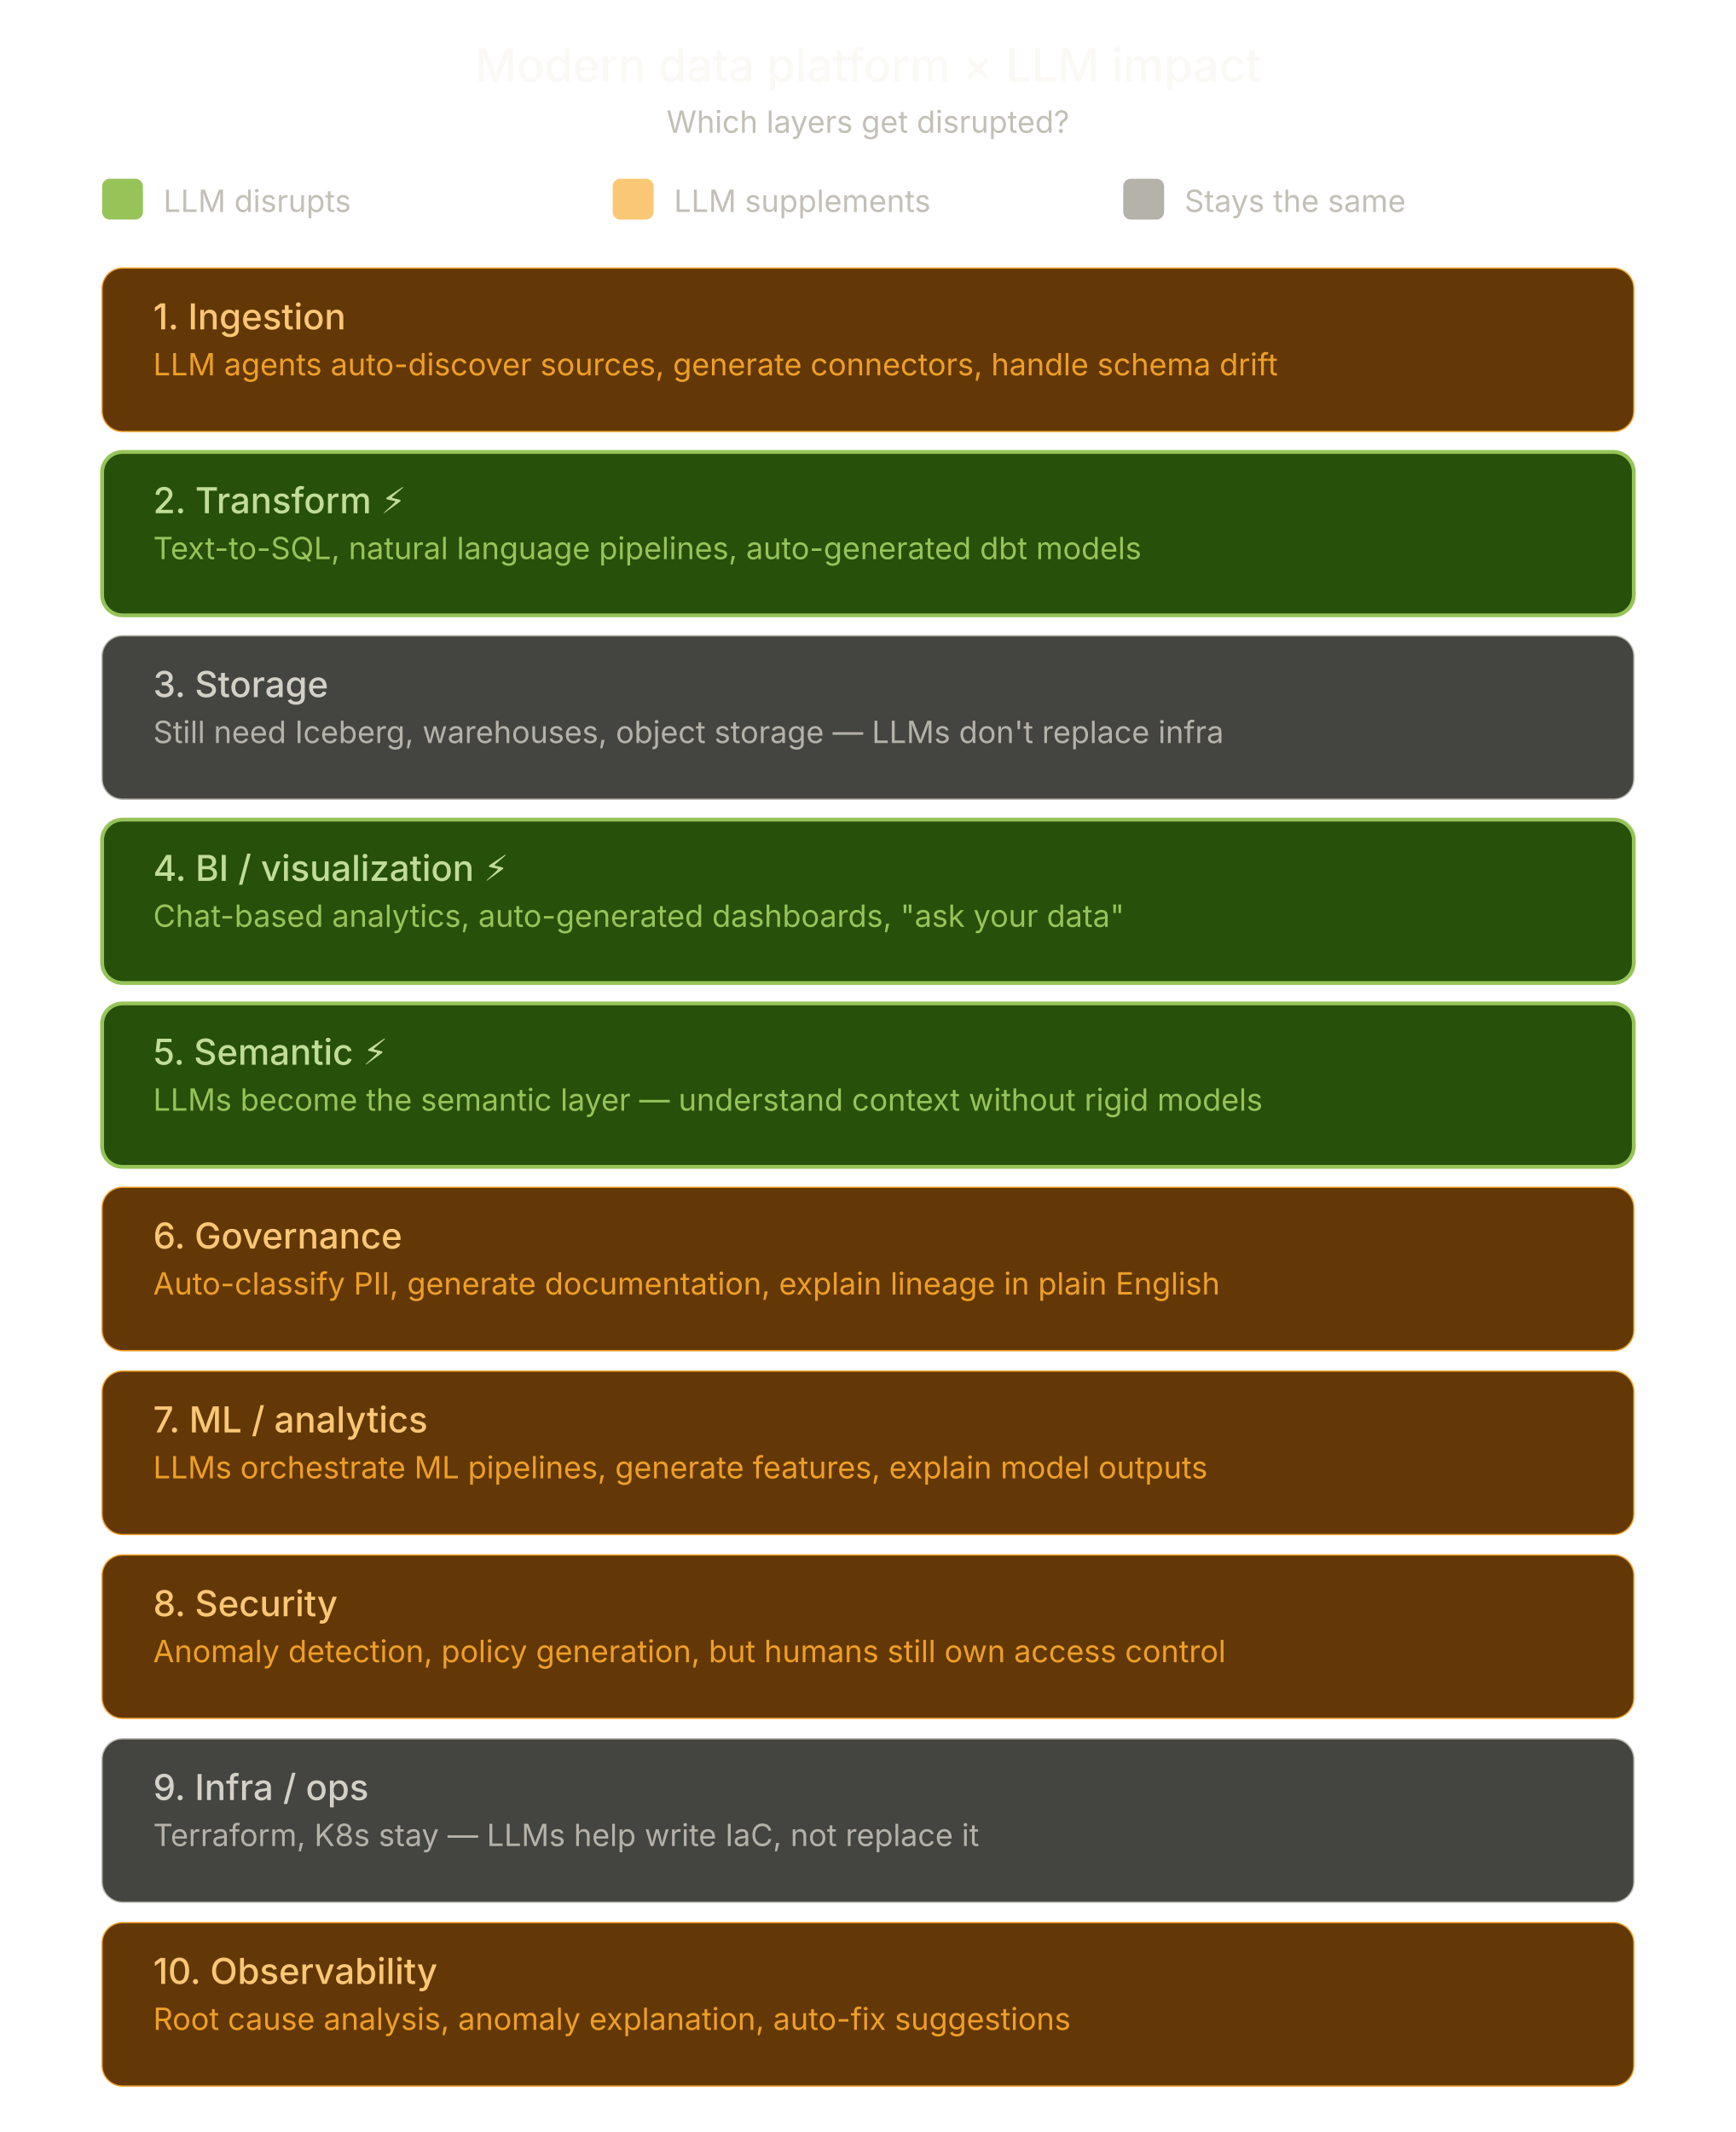
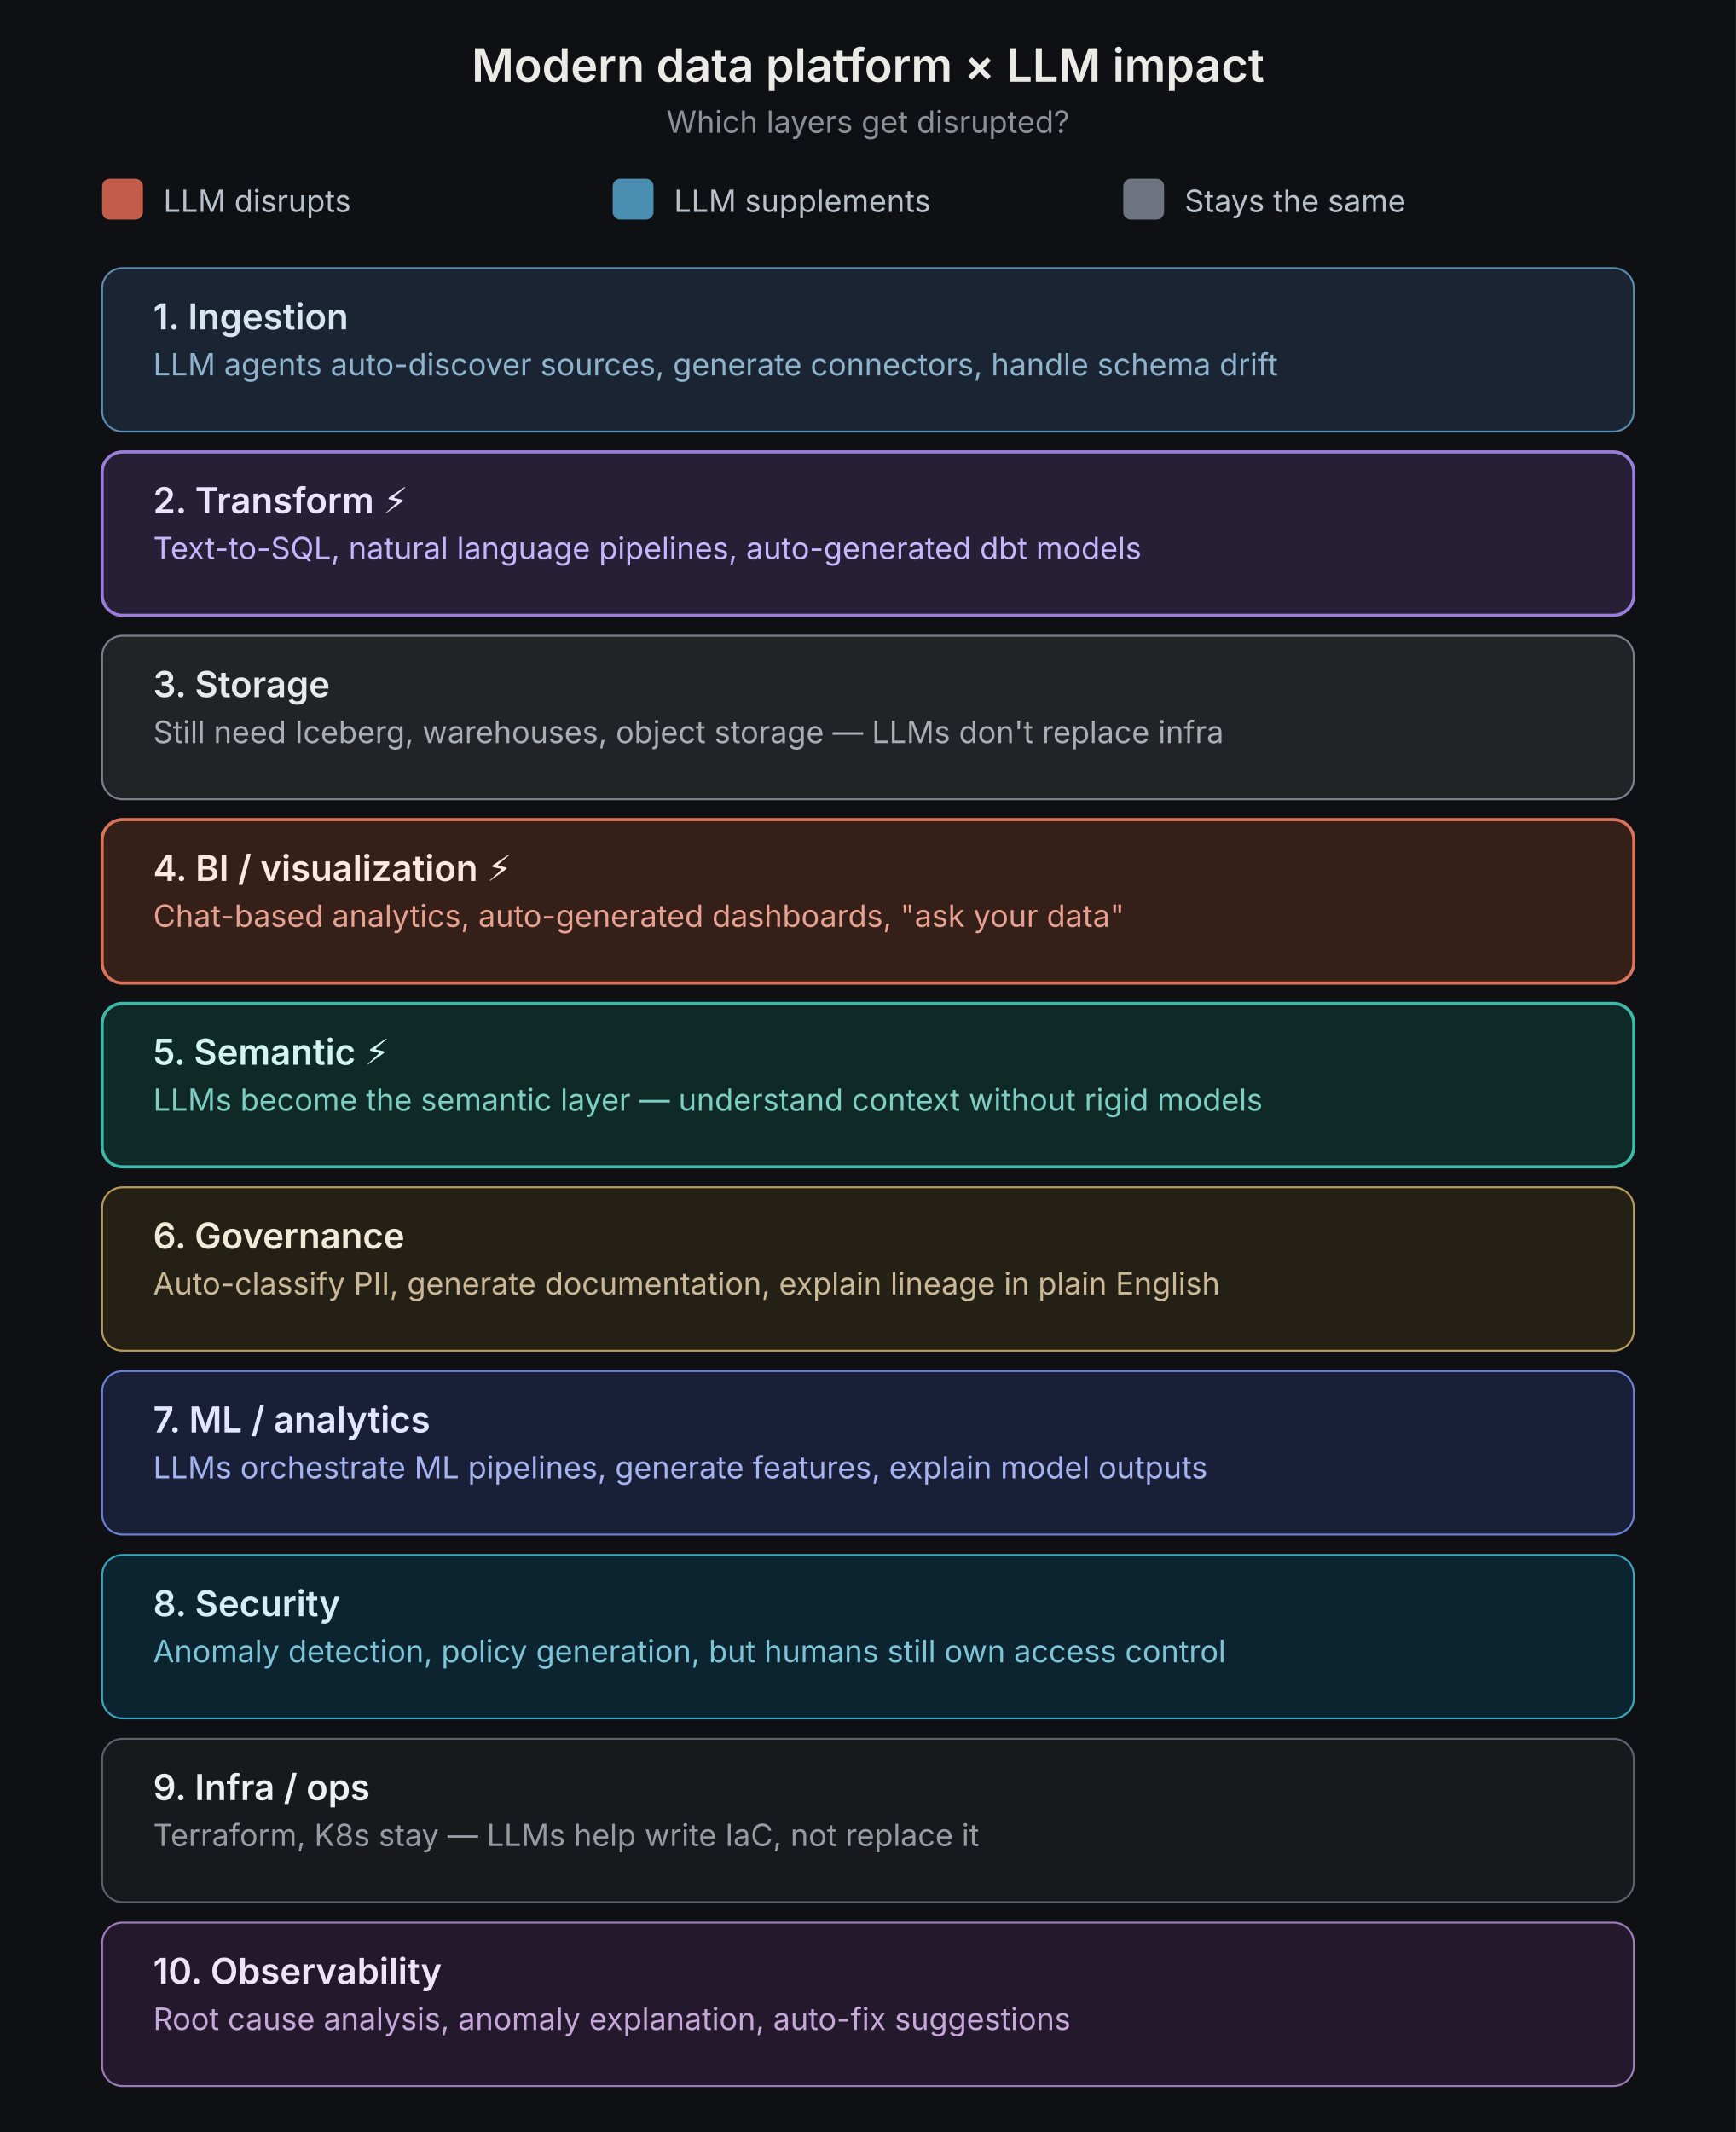
<svg xmlns="http://www.w3.org/2000/svg" width="100%" viewBox="0 0 680 835">
  <defs>
    <marker id="arrow" viewBox="0 0 10 10" refX="8" refY="5" markerWidth="6" markerHeight="6" orient="auto-start-reverse">
      <path d="M2 1L8 5L2 9" fill="none" stroke="context-stroke" stroke-width="1.5" stroke-linecap="round" stroke-linejoin="round" />
    </marker>
  </defs>
-   <text x="340" y="32" text-anchor="middle" style="font-size:18px;fill:rgb(250, 249, 245);stroke:none;color:rgb(255, 255, 255);stroke-width:1px;stroke-linecap:butt;stroke-linejoin:miter;opacity:1;font-family:&quot;Anthropic Sans&quot;, -apple-system, &quot;system-ui&quot;, &quot;Segoe UI&quot;, sans-serif;font-size:18px;font-weight:500;text-anchor:middle;dominant-baseline:auto">Modern data platform × LLM impact</text>
-   <text x="340" y="52" text-anchor="middle" style="fill:rgb(194, 192, 182);stroke:none;color:rgb(255, 255, 255);stroke-width:1px;stroke-linecap:butt;stroke-linejoin:miter;opacity:1;font-family:&quot;Anthropic Sans&quot;, -apple-system, &quot;system-ui&quot;, &quot;Segoe UI&quot;, sans-serif;font-size:12px;font-weight:400;text-anchor:middle;dominant-baseline:auto">Which layers get disrupted?</text>
-   <g transform="translate(40, 70)" style="fill:rgb(0, 0, 0);stroke:none;color:rgb(255, 255, 255);stroke-width:1px;stroke-linecap:butt;stroke-linejoin:miter;opacity:1;font-family:&quot;Anthropic Sans&quot;, -apple-system, &quot;system-ui&quot;, &quot;Segoe UI&quot;, sans-serif;font-size:16px;font-weight:400;text-anchor:start;dominant-baseline:auto">
-     <rect x="0" y="0" width="16" height="16" rx="3" fill="#97C459" style="fill:rgb(151, 196, 89);stroke:none;color:rgb(255, 255, 255);stroke-width:1px;stroke-linecap:butt;stroke-linejoin:miter;opacity:1;font-family:&quot;Anthropic Sans&quot;, -apple-system, &quot;system-ui&quot;, &quot;Segoe UI&quot;, sans-serif;font-size:16px;font-weight:400;text-anchor:start;dominant-baseline:auto" />
-     <text x="24" y="13" style="fill:rgb(194, 192, 182);stroke:none;color:rgb(255, 255, 255);stroke-width:1px;stroke-linecap:butt;stroke-linejoin:miter;opacity:1;font-family:&quot;Anthropic Sans&quot;, -apple-system, &quot;system-ui&quot;, &quot;Segoe UI&quot;, sans-serif;font-size:12px;font-weight:400;text-anchor:start;dominant-baseline:auto">LLM disrupts</text>
-     <rect x="200" y="0" width="16" height="16" rx="3" fill="#FAC775" style="fill:rgb(250, 199, 117);stroke:none;color:rgb(255, 255, 255);stroke-width:1px;stroke-linecap:butt;stroke-linejoin:miter;opacity:1;font-family:&quot;Anthropic Sans&quot;, -apple-system, &quot;system-ui&quot;, &quot;Segoe UI&quot;, sans-serif;font-size:16px;font-weight:400;text-anchor:start;dominant-baseline:auto" />
-     <text x="224" y="13" style="fill:rgb(194, 192, 182);stroke:none;color:rgb(255, 255, 255);stroke-width:1px;stroke-linecap:butt;stroke-linejoin:miter;opacity:1;font-family:&quot;Anthropic Sans&quot;, -apple-system, &quot;system-ui&quot;, &quot;Segoe UI&quot;, sans-serif;font-size:12px;font-weight:400;text-anchor:start;dominant-baseline:auto">LLM supplements</text>
-     <rect x="400" y="0" width="16" height="16" rx="3" fill="#B4B2A9" style="fill:rgb(180, 178, 169);stroke:none;color:rgb(255, 255, 255);stroke-width:1px;stroke-linecap:butt;stroke-linejoin:miter;opacity:1;font-family:&quot;Anthropic Sans&quot;, -apple-system, &quot;system-ui&quot;, &quot;Segoe UI&quot;, sans-serif;font-size:16px;font-weight:400;text-anchor:start;dominant-baseline:auto" />
-     <text x="424" y="13" style="fill:rgb(194, 192, 182);stroke:none;color:rgb(255, 255, 255);stroke-width:1px;stroke-linecap:butt;stroke-linejoin:miter;opacity:1;font-family:&quot;Anthropic Sans&quot;, -apple-system, &quot;system-ui&quot;, &quot;Segoe UI&quot;, sans-serif;font-size:12px;font-weight:400;text-anchor:start;dominant-baseline:auto">Stays the same</text>
+   <rect width="680" height="835" fill="#0e1014" />
+   <text x="340" y="32" text-anchor="middle" fill="#eceae6" font-family="-apple-system, system-ui, 'Segoe UI', sans-serif" font-size="18" font-weight="600">Modern data platform × LLM impact</text>
+   <text x="340" y="52" text-anchor="middle" fill="#8b9199" font-family="-apple-system, system-ui, 'Segoe UI', sans-serif" font-size="12">Which layers get disrupted?</text>
+   <g transform="translate(40, 70)" font-family="-apple-system, system-ui, 'Segoe UI', sans-serif">
+     <rect x="0" y="0" width="16" height="16" rx="3" fill="#c45c4a" />
+     <text x="24" y="13" fill="#b8c0c9" font-size="12">LLM disrupts</text>
+     <rect x="200" y="0" width="16" height="16" rx="3" fill="#4a8eb2" />
+     <text x="224" y="13" fill="#b8c0c9" font-size="12">LLM supplements</text>
+     <rect x="400" y="0" width="16" height="16" rx="3" fill="#6e7580" />
+     <text x="424" y="13" fill="#b8c0c9" font-size="12">Stays the same</text>
  </g>
-   <g transform="translate(40, 105)" style="fill:rgb(0, 0, 0);stroke:none;color:rgb(255, 255, 255);stroke-width:1px;stroke-linecap:butt;stroke-linejoin:miter;opacity:1;font-family:&quot;Anthropic Sans&quot;, -apple-system, &quot;system-ui&quot;, &quot;Segoe UI&quot;, sans-serif;font-size:16px;font-weight:400;text-anchor:start;dominant-baseline:auto">
-     <g style="fill:rgb(0, 0, 0);stroke:none;color:rgb(255, 255, 255);stroke-width:1px;stroke-linecap:butt;stroke-linejoin:miter;opacity:1;font-family:&quot;Anthropic Sans&quot;, -apple-system, &quot;system-ui&quot;, &quot;Segoe UI&quot;, sans-serif;font-size:16px;font-weight:400;text-anchor:start;dominant-baseline:auto">
-       <rect x="0" y="0" width="600" height="64" rx="8" stroke-width="0.5" style="fill:rgb(99, 56, 6);stroke:rgb(239, 159, 39);color:rgb(255, 255, 255);stroke-width:0.5px;stroke-linecap:butt;stroke-linejoin:miter;opacity:1;font-family:&quot;Anthropic Sans&quot;, -apple-system, &quot;system-ui&quot;, &quot;Segoe UI&quot;, sans-serif;font-size:16px;font-weight:400;text-anchor:start;dominant-baseline:auto" />
-       <text x="20" y="24" style="fill:rgb(250, 199, 117);stroke:none;color:rgb(255, 255, 255);stroke-width:1px;stroke-linecap:butt;stroke-linejoin:miter;opacity:1;font-family:&quot;Anthropic Sans&quot;, -apple-system, &quot;system-ui&quot;, &quot;Segoe UI&quot;, sans-serif;font-size:14px;font-weight:500;text-anchor:start;dominant-baseline:auto">1. Ingestion</text>
-       <text x="20" y="42" style="fill:rgb(239, 159, 39);stroke:none;color:rgb(255, 255, 255);stroke-width:1px;stroke-linecap:butt;stroke-linejoin:miter;opacity:1;font-family:&quot;Anthropic Sans&quot;, -apple-system, &quot;system-ui&quot;, &quot;Segoe UI&quot;, sans-serif;font-size:12px;font-weight:400;text-anchor:start;dominant-baseline:auto">LLM agents auto-discover sources, generate connectors, handle schema drift</text>
-     </g>
+   <g transform="translate(40, 105)" font-family="-apple-system, system-ui, 'Segoe UI', sans-serif">
+     <rect x="0" y="0" width="600" height="64" rx="8" fill="#1a2433" stroke="#5a8aad" stroke-width="0.75" />
+     <text x="20" y="24" fill="#d8e6f0" font-size="14" font-weight="600">1. Ingestion</text>
+     <text x="20" y="42" fill="#8eb3cc" font-size="12">LLM agents auto-discover sources, generate connectors, handle schema drift</text>
  </g>
-   <g transform="translate(40, 177)" style="fill:rgb(0, 0, 0);stroke:none;color:rgb(255, 255, 255);stroke-width:1px;stroke-linecap:butt;stroke-linejoin:miter;opacity:1;font-family:&quot;Anthropic Sans&quot;, -apple-system, &quot;system-ui&quot;, &quot;Segoe UI&quot;, sans-serif;font-size:16px;font-weight:400;text-anchor:start;dominant-baseline:auto">
-     <g style="fill:rgb(0, 0, 0);stroke:none;color:rgb(255, 255, 255);stroke-width:1px;stroke-linecap:butt;stroke-linejoin:miter;opacity:1;font-family:&quot;Anthropic Sans&quot;, -apple-system, &quot;system-ui&quot;, &quot;Segoe UI&quot;, sans-serif;font-size:16px;font-weight:400;text-anchor:start;dominant-baseline:auto">
-       <rect x="0" y="0" width="600" height="64" rx="8" stroke-width="1.5" style="fill:rgb(39, 80, 10);stroke:rgb(151, 196, 89);color:rgb(255, 255, 255);stroke-width:1.5px;stroke-linecap:butt;stroke-linejoin:miter;opacity:1;font-family:&quot;Anthropic Sans&quot;, -apple-system, &quot;system-ui&quot;, &quot;Segoe UI&quot;, sans-serif;font-size:16px;font-weight:400;text-anchor:start;dominant-baseline:auto" />
-       <text x="20" y="24" style="fill:rgb(192, 221, 151);stroke:none;color:rgb(255, 255, 255);stroke-width:1px;stroke-linecap:butt;stroke-linejoin:miter;opacity:1;font-family:&quot;Anthropic Sans&quot;, -apple-system, &quot;system-ui&quot;, &quot;Segoe UI&quot;, sans-serif;font-size:14px;font-weight:500;text-anchor:start;dominant-baseline:auto">2. Transform ⚡</text>
-       <text x="20" y="42" style="fill:rgb(151, 196, 89);stroke:none;color:rgb(255, 255, 255);stroke-width:1px;stroke-linecap:butt;stroke-linejoin:miter;opacity:1;font-family:&quot;Anthropic Sans&quot;, -apple-system, &quot;system-ui&quot;, &quot;Segoe UI&quot;, sans-serif;font-size:12px;font-weight:400;text-anchor:start;dominant-baseline:auto">Text-to-SQL, natural language pipelines, auto-generated dbt models</text>
-     </g>
+   <g transform="translate(40, 177)" font-family="-apple-system, system-ui, 'Segoe UI', sans-serif">
+     <rect x="0" y="0" width="600" height="64" rx="8" fill="#261f36" stroke="#9b7ed9" stroke-width="1.25" />
+     <text x="20" y="24" fill="#ebe4ff" font-size="14" font-weight="600">2. Transform ⚡</text>
+     <text x="20" y="42" fill="#c4b5fd" font-size="12">Text-to-SQL, natural language pipelines, auto-generated dbt models</text>
  </g>
-   <g transform="translate(40, 249)" style="fill:rgb(0, 0, 0);stroke:none;color:rgb(255, 255, 255);stroke-width:1px;stroke-linecap:butt;stroke-linejoin:miter;opacity:1;font-family:&quot;Anthropic Sans&quot;, -apple-system, &quot;system-ui&quot;, &quot;Segoe UI&quot;, sans-serif;font-size:16px;font-weight:400;text-anchor:start;dominant-baseline:auto">
-     <g style="fill:rgb(0, 0, 0);stroke:none;color:rgb(255, 255, 255);stroke-width:1px;stroke-linecap:butt;stroke-linejoin:miter;opacity:1;font-family:&quot;Anthropic Sans&quot;, -apple-system, &quot;system-ui&quot;, &quot;Segoe UI&quot;, sans-serif;font-size:16px;font-weight:400;text-anchor:start;dominant-baseline:auto">
-       <rect x="0" y="0" width="600" height="64" rx="8" stroke-width="0.5" style="fill:rgb(68, 68, 65);stroke:rgb(180, 178, 169);color:rgb(255, 255, 255);stroke-width:0.5px;stroke-linecap:butt;stroke-linejoin:miter;opacity:1;font-family:&quot;Anthropic Sans&quot;, -apple-system, &quot;system-ui&quot;, &quot;Segoe UI&quot;, sans-serif;font-size:16px;font-weight:400;text-anchor:start;dominant-baseline:auto" />
-       <text x="20" y="24" style="fill:rgb(211, 209, 199);stroke:none;color:rgb(255, 255, 255);stroke-width:1px;stroke-linecap:butt;stroke-linejoin:miter;opacity:1;font-family:&quot;Anthropic Sans&quot;, -apple-system, &quot;system-ui&quot;, &quot;Segoe UI&quot;, sans-serif;font-size:14px;font-weight:500;text-anchor:start;dominant-baseline:auto">3. Storage</text>
-       <text x="20" y="42" style="fill:rgb(180, 178, 169);stroke:none;color:rgb(255, 255, 255);stroke-width:1px;stroke-linecap:butt;stroke-linejoin:miter;opacity:1;font-family:&quot;Anthropic Sans&quot;, -apple-system, &quot;system-ui&quot;, &quot;Segoe UI&quot;, sans-serif;font-size:12px;font-weight:400;text-anchor:start;dominant-baseline:auto">Still need Iceberg, warehouses, object storage — LLMs don't replace infra</text>
-     </g>
+   <g transform="translate(40, 249)" font-family="-apple-system, system-ui, 'Segoe UI', sans-serif">
+     <rect x="0" y="0" width="600" height="64" rx="8" fill="#222326" stroke="#7a7f88" stroke-width="0.75" />
+     <text x="20" y="24" fill="#e8e9eb" font-size="14" font-weight="600">3. Storage</text>
+     <text x="20" y="42" fill="#a9adb4" font-size="12">Still need Iceberg, warehouses, object storage — LLMs don't replace infra</text>
  </g>
-   <g transform="translate(40, 321)" style="fill:rgb(0, 0, 0);stroke:none;color:rgb(255, 255, 255);stroke-width:1px;stroke-linecap:butt;stroke-linejoin:miter;opacity:1;font-family:&quot;Anthropic Sans&quot;, -apple-system, &quot;system-ui&quot;, &quot;Segoe UI&quot;, sans-serif;font-size:16px;font-weight:400;text-anchor:start;dominant-baseline:auto">
-     <g style="fill:rgb(0, 0, 0);stroke:none;color:rgb(255, 255, 255);stroke-width:1px;stroke-linecap:butt;stroke-linejoin:miter;opacity:1;font-family:&quot;Anthropic Sans&quot;, -apple-system, &quot;system-ui&quot;, &quot;Segoe UI&quot;, sans-serif;font-size:16px;font-weight:400;text-anchor:start;dominant-baseline:auto">
-       <rect x="0" y="0" width="600" height="64" rx="8" stroke-width="1.5" style="fill:rgb(39, 80, 10);stroke:rgb(151, 196, 89);color:rgb(255, 255, 255);stroke-width:1.5px;stroke-linecap:butt;stroke-linejoin:miter;opacity:1;font-family:&quot;Anthropic Sans&quot;, -apple-system, &quot;system-ui&quot;, &quot;Segoe UI&quot;, sans-serif;font-size:16px;font-weight:400;text-anchor:start;dominant-baseline:auto" />
-       <text x="20" y="24" style="fill:rgb(192, 221, 151);stroke:none;color:rgb(255, 255, 255);stroke-width:1px;stroke-linecap:butt;stroke-linejoin:miter;opacity:1;font-family:&quot;Anthropic Sans&quot;, -apple-system, &quot;system-ui&quot;, &quot;Segoe UI&quot;, sans-serif;font-size:14px;font-weight:500;text-anchor:start;dominant-baseline:auto">4. BI / visualization ⚡</text>
-       <text x="20" y="42" style="fill:rgb(151, 196, 89);stroke:none;color:rgb(255, 255, 255);stroke-width:1px;stroke-linecap:butt;stroke-linejoin:miter;opacity:1;font-family:&quot;Anthropic Sans&quot;, -apple-system, &quot;system-ui&quot;, &quot;Segoe UI&quot;, sans-serif;font-size:12px;font-weight:400;text-anchor:start;dominant-baseline:auto">Chat-based analytics, auto-generated dashboards, "ask your data"</text>
-     </g>
+   <g transform="translate(40, 321)" font-family="-apple-system, system-ui, 'Segoe UI', sans-serif">
+     <rect x="0" y="0" width="600" height="64" rx="8" fill="#342018" stroke="#d9735c" stroke-width="1.25" />
+     <text x="20" y="24" fill="#fde8e0" font-size="14" font-weight="600">4. BI / visualization ⚡</text>
+     <text x="20" y="42" fill="#e8a090" font-size="12">Chat-based analytics, auto-generated dashboards, "ask your data"</text>
  </g>
-   <g transform="translate(40, 393)" style="fill:rgb(0, 0, 0);stroke:none;color:rgb(255, 255, 255);stroke-width:1px;stroke-linecap:butt;stroke-linejoin:miter;opacity:1;font-family:&quot;Anthropic Sans&quot;, -apple-system, &quot;system-ui&quot;, &quot;Segoe UI&quot;, sans-serif;font-size:16px;font-weight:400;text-anchor:start;dominant-baseline:auto">
-     <g style="fill:rgb(0, 0, 0);stroke:none;color:rgb(255, 255, 255);stroke-width:1px;stroke-linecap:butt;stroke-linejoin:miter;opacity:1;font-family:&quot;Anthropic Sans&quot;, -apple-system, &quot;system-ui&quot;, &quot;Segoe UI&quot;, sans-serif;font-size:16px;font-weight:400;text-anchor:start;dominant-baseline:auto">
-       <rect x="0" y="0" width="600" height="64" rx="8" stroke-width="1.5" style="fill:rgb(39, 80, 10);stroke:rgb(151, 196, 89);color:rgb(255, 255, 255);stroke-width:1.5px;stroke-linecap:butt;stroke-linejoin:miter;opacity:1;font-family:&quot;Anthropic Sans&quot;, -apple-system, &quot;system-ui&quot;, &quot;Segoe UI&quot;, sans-serif;font-size:16px;font-weight:400;text-anchor:start;dominant-baseline:auto" />
-       <text x="20" y="24" style="fill:rgb(192, 221, 151);stroke:none;color:rgb(255, 255, 255);stroke-width:1px;stroke-linecap:butt;stroke-linejoin:miter;opacity:1;font-family:&quot;Anthropic Sans&quot;, -apple-system, &quot;system-ui&quot;, &quot;Segoe UI&quot;, sans-serif;font-size:14px;font-weight:500;text-anchor:start;dominant-baseline:auto">5. Semantic ⚡</text>
-       <text x="20" y="42" style="fill:rgb(151, 196, 89);stroke:none;color:rgb(255, 255, 255);stroke-width:1px;stroke-linecap:butt;stroke-linejoin:miter;opacity:1;font-family:&quot;Anthropic Sans&quot;, -apple-system, &quot;system-ui&quot;, &quot;Segoe UI&quot;, sans-serif;font-size:12px;font-weight:400;text-anchor:start;dominant-baseline:auto">LLMs become the semantic layer — understand context without rigid models</text>
-     </g>
+   <g transform="translate(40, 393)" font-family="-apple-system, system-ui, 'Segoe UI', sans-serif">
+     <rect x="0" y="0" width="600" height="64" rx="8" fill="#0f2a26" stroke="#3db9a8" stroke-width="1.25" />
+     <text x="20" y="24" fill="#d2f5ef" font-size="14" font-weight="600">5. Semantic ⚡</text>
+     <text x="20" y="42" fill="#7dcec3" font-size="12">LLMs become the semantic layer — understand context without rigid models</text>
  </g>
-   <g transform="translate(40, 465)" style="fill:rgb(0, 0, 0);stroke:none;color:rgb(255, 255, 255);stroke-width:1px;stroke-linecap:butt;stroke-linejoin:miter;opacity:1;font-family:&quot;Anthropic Sans&quot;, -apple-system, &quot;system-ui&quot;, &quot;Segoe UI&quot;, sans-serif;font-size:16px;font-weight:400;text-anchor:start;dominant-baseline:auto">
-     <g style="fill:rgb(0, 0, 0);stroke:none;color:rgb(255, 255, 255);stroke-width:1px;stroke-linecap:butt;stroke-linejoin:miter;opacity:1;font-family:&quot;Anthropic Sans&quot;, -apple-system, &quot;system-ui&quot;, &quot;Segoe UI&quot;, sans-serif;font-size:16px;font-weight:400;text-anchor:start;dominant-baseline:auto">
-       <rect x="0" y="0" width="600" height="64" rx="8" stroke-width="0.5" style="fill:rgb(99, 56, 6);stroke:rgb(239, 159, 39);color:rgb(255, 255, 255);stroke-width:0.5px;stroke-linecap:butt;stroke-linejoin:miter;opacity:1;font-family:&quot;Anthropic Sans&quot;, -apple-system, &quot;system-ui&quot;, &quot;Segoe UI&quot;, sans-serif;font-size:16px;font-weight:400;text-anchor:start;dominant-baseline:auto" />
-       <text x="20" y="24" style="fill:rgb(250, 199, 117);stroke:none;color:rgb(255, 255, 255);stroke-width:1px;stroke-linecap:butt;stroke-linejoin:miter;opacity:1;font-family:&quot;Anthropic Sans&quot;, -apple-system, &quot;system-ui&quot;, &quot;Segoe UI&quot;, sans-serif;font-size:14px;font-weight:500;text-anchor:start;dominant-baseline:auto">6. Governance</text>
-       <text x="20" y="42" style="fill:rgb(239, 159, 39);stroke:none;color:rgb(255, 255, 255);stroke-width:1px;stroke-linecap:butt;stroke-linejoin:miter;opacity:1;font-family:&quot;Anthropic Sans&quot;, -apple-system, &quot;system-ui&quot;, &quot;Segoe UI&quot;, sans-serif;font-size:12px;font-weight:400;text-anchor:start;dominant-baseline:auto">Auto-classify PII, generate documentation, explain lineage in plain English</text>
-     </g>
+   <g transform="translate(40, 465)" font-family="-apple-system, system-ui, 'Segoe UI', sans-serif">
+     <rect x="0" y="0" width="600" height="64" rx="8" fill="#252015" stroke="#b89a5a" stroke-width="0.75" />
+     <text x="20" y="24" fill="#f2ead8" font-size="14" font-weight="600">6. Governance</text>
+     <text x="20" y="42" fill="#cbb896" font-size="12">Auto-classify PII, generate documentation, explain lineage in plain English</text>
  </g>
-   <g transform="translate(40, 537)" style="fill:rgb(0, 0, 0);stroke:none;color:rgb(255, 255, 255);stroke-width:1px;stroke-linecap:butt;stroke-linejoin:miter;opacity:1;font-family:&quot;Anthropic Sans&quot;, -apple-system, &quot;system-ui&quot;, &quot;Segoe UI&quot;, sans-serif;font-size:16px;font-weight:400;text-anchor:start;dominant-baseline:auto">
-     <g style="fill:rgb(0, 0, 0);stroke:none;color:rgb(255, 255, 255);stroke-width:1px;stroke-linecap:butt;stroke-linejoin:miter;opacity:1;font-family:&quot;Anthropic Sans&quot;, -apple-system, &quot;system-ui&quot;, &quot;Segoe UI&quot;, sans-serif;font-size:16px;font-weight:400;text-anchor:start;dominant-baseline:auto">
-       <rect x="0" y="0" width="600" height="64" rx="8" stroke-width="0.5" style="fill:rgb(99, 56, 6);stroke:rgb(239, 159, 39);color:rgb(255, 255, 255);stroke-width:0.5px;stroke-linecap:butt;stroke-linejoin:miter;opacity:1;font-family:&quot;Anthropic Sans&quot;, -apple-system, &quot;system-ui&quot;, &quot;Segoe UI&quot;, sans-serif;font-size:16px;font-weight:400;text-anchor:start;dominant-baseline:auto" />
-       <text x="20" y="24" style="fill:rgb(250, 199, 117);stroke:none;color:rgb(255, 255, 255);stroke-width:1px;stroke-linecap:butt;stroke-linejoin:miter;opacity:1;font-family:&quot;Anthropic Sans&quot;, -apple-system, &quot;system-ui&quot;, &quot;Segoe UI&quot;, sans-serif;font-size:14px;font-weight:500;text-anchor:start;dominant-baseline:auto">7. ML / analytics</text>
-       <text x="20" y="42" style="fill:rgb(239, 159, 39);stroke:none;color:rgb(255, 255, 255);stroke-width:1px;stroke-linecap:butt;stroke-linejoin:miter;opacity:1;font-family:&quot;Anthropic Sans&quot;, -apple-system, &quot;system-ui&quot;, &quot;Segoe UI&quot;, sans-serif;font-size:12px;font-weight:400;text-anchor:start;dominant-baseline:auto">LLMs orchestrate ML pipelines, generate features, explain model outputs</text>
-     </g>
+   <g transform="translate(40, 537)" font-family="-apple-system, system-ui, 'Segoe UI', sans-serif">
+     <rect x="0" y="0" width="600" height="64" rx="8" fill="#1a1f38" stroke="#6b7fd7" stroke-width="0.75" />
+     <text x="20" y="24" fill="#e2e7ff" font-size="14" font-weight="600">7. ML / analytics</text>
+     <text x="20" y="42" fill="#a4b4f0" font-size="12">LLMs orchestrate ML pipelines, generate features, explain model outputs</text>
  </g>
-   <g transform="translate(40, 609)" style="fill:rgb(0, 0, 0);stroke:none;color:rgb(255, 255, 255);stroke-width:1px;stroke-linecap:butt;stroke-linejoin:miter;opacity:1;font-family:&quot;Anthropic Sans&quot;, -apple-system, &quot;system-ui&quot;, &quot;Segoe UI&quot;, sans-serif;font-size:16px;font-weight:400;text-anchor:start;dominant-baseline:auto">
-     <g style="fill:rgb(0, 0, 0);stroke:none;color:rgb(255, 255, 255);stroke-width:1px;stroke-linecap:butt;stroke-linejoin:miter;opacity:1;font-family:&quot;Anthropic Sans&quot;, -apple-system, &quot;system-ui&quot;, &quot;Segoe UI&quot;, sans-serif;font-size:16px;font-weight:400;text-anchor:start;dominant-baseline:auto">
-       <rect x="0" y="0" width="600" height="64" rx="8" stroke-width="0.5" style="fill:rgb(99, 56, 6);stroke:rgb(239, 159, 39);color:rgb(255, 255, 255);stroke-width:0.5px;stroke-linecap:butt;stroke-linejoin:miter;opacity:1;font-family:&quot;Anthropic Sans&quot;, -apple-system, &quot;system-ui&quot;, &quot;Segoe UI&quot;, sans-serif;font-size:16px;font-weight:400;text-anchor:start;dominant-baseline:auto" />
-       <text x="20" y="24" style="fill:rgb(250, 199, 117);stroke:none;color:rgb(255, 255, 255);stroke-width:1px;stroke-linecap:butt;stroke-linejoin:miter;opacity:1;font-family:&quot;Anthropic Sans&quot;, -apple-system, &quot;system-ui&quot;, &quot;Segoe UI&quot;, sans-serif;font-size:14px;font-weight:500;text-anchor:start;dominant-baseline:auto">8. Security</text>
-       <text x="20" y="42" style="fill:rgb(239, 159, 39);stroke:none;color:rgb(255, 255, 255);stroke-width:1px;stroke-linecap:butt;stroke-linejoin:miter;opacity:1;font-family:&quot;Anthropic Sans&quot;, -apple-system, &quot;system-ui&quot;, &quot;Segoe UI&quot;, sans-serif;font-size:12px;font-weight:400;text-anchor:start;dominant-baseline:auto">Anomaly detection, policy generation, but humans still own access control</text>
-     </g>
+   <g transform="translate(40, 609)" font-family="-apple-system, system-ui, 'Segoe UI', sans-serif">
+     <rect x="0" y="0" width="600" height="64" rx="8" fill="#0c2430" stroke="#3aa5bc" stroke-width="0.75" />
+     <text x="20" y="24" fill="#d4eef5" font-size="14" font-weight="600">8. Security</text>
+     <text x="20" y="42" fill="#7cc4d6" font-size="12">Anomaly detection, policy generation, but humans still own access control</text>
  </g>
-   <g transform="translate(40, 681)" style="fill:rgb(0, 0, 0);stroke:none;color:rgb(255, 255, 255);stroke-width:1px;stroke-linecap:butt;stroke-linejoin:miter;opacity:1;font-family:&quot;Anthropic Sans&quot;, -apple-system, &quot;system-ui&quot;, &quot;Segoe UI&quot;, sans-serif;font-size:16px;font-weight:400;text-anchor:start;dominant-baseline:auto">
-     <g style="fill:rgb(0, 0, 0);stroke:none;color:rgb(255, 255, 255);stroke-width:1px;stroke-linecap:butt;stroke-linejoin:miter;opacity:1;font-family:&quot;Anthropic Sans&quot;, -apple-system, &quot;system-ui&quot;, &quot;Segoe UI&quot;, sans-serif;font-size:16px;font-weight:400;text-anchor:start;dominant-baseline:auto">
-       <rect x="0" y="0" width="600" height="64" rx="8" stroke-width="0.5" style="fill:rgb(68, 68, 65);stroke:rgb(180, 178, 169);color:rgb(255, 255, 255);stroke-width:0.5px;stroke-linecap:butt;stroke-linejoin:miter;opacity:1;font-family:&quot;Anthropic Sans&quot;, -apple-system, &quot;system-ui&quot;, &quot;Segoe UI&quot;, sans-serif;font-size:16px;font-weight:400;text-anchor:start;dominant-baseline:auto" />
-       <text x="20" y="24" style="fill:rgb(211, 209, 199);stroke:none;color:rgb(255, 255, 255);stroke-width:1px;stroke-linecap:butt;stroke-linejoin:miter;opacity:1;font-family:&quot;Anthropic Sans&quot;, -apple-system, &quot;system-ui&quot;, &quot;Segoe UI&quot;, sans-serif;font-size:14px;font-weight:500;text-anchor:start;dominant-baseline:auto">9. Infra / ops</text>
-       <text x="20" y="42" style="fill:rgb(180, 178, 169);stroke:none;color:rgb(255, 255, 255);stroke-width:1px;stroke-linecap:butt;stroke-linejoin:miter;opacity:1;font-family:&quot;Anthropic Sans&quot;, -apple-system, &quot;system-ui&quot;, &quot;Segoe UI&quot;, sans-serif;font-size:12px;font-weight:400;text-anchor:start;dominant-baseline:auto">Terraform, K8s stay — LLMs help write IaC, not replace it</text>
-     </g>
+   <g transform="translate(40, 681)" font-family="-apple-system, system-ui, 'Segoe UI', sans-serif">
+     <rect x="0" y="0" width="600" height="64" rx="8" fill="#18191c" stroke="#5c6068" stroke-width="0.75" />
+     <text x="20" y="24" fill="#eeeff1" font-size="14" font-weight="600">9. Infra / ops</text>
+     <text x="20" y="42" fill="#969aa2" font-size="12">Terraform, K8s stay — LLMs help write IaC, not replace it</text>
  </g>
-   <g transform="translate(40, 753)" style="fill:rgb(0, 0, 0);stroke:none;color:rgb(255, 255, 255);stroke-width:1px;stroke-linecap:butt;stroke-linejoin:miter;opacity:1;font-family:&quot;Anthropic Sans&quot;, -apple-system, &quot;system-ui&quot;, &quot;Segoe UI&quot;, sans-serif;font-size:16px;font-weight:400;text-anchor:start;dominant-baseline:auto">
-     <g style="fill:rgb(0, 0, 0);stroke:none;color:rgb(255, 255, 255);stroke-width:1px;stroke-linecap:butt;stroke-linejoin:miter;opacity:1;font-family:&quot;Anthropic Sans&quot;, -apple-system, &quot;system-ui&quot;, &quot;Segoe UI&quot;, sans-serif;font-size:16px;font-weight:400;text-anchor:start;dominant-baseline:auto">
-       <rect x="0" y="0" width="600" height="64" rx="8" stroke-width="0.5" style="fill:rgb(99, 56, 6);stroke:rgb(239, 159, 39);color:rgb(255, 255, 255);stroke-width:0.5px;stroke-linecap:butt;stroke-linejoin:miter;opacity:1;font-family:&quot;Anthropic Sans&quot;, -apple-system, &quot;system-ui&quot;, &quot;Segoe UI&quot;, sans-serif;font-size:16px;font-weight:400;text-anchor:start;dominant-baseline:auto" />
-       <text x="20" y="24" style="fill:rgb(250, 199, 117);stroke:none;color:rgb(255, 255, 255);stroke-width:1px;stroke-linecap:butt;stroke-linejoin:miter;opacity:1;font-family:&quot;Anthropic Sans&quot;, -apple-system, &quot;system-ui&quot;, &quot;Segoe UI&quot;, sans-serif;font-size:14px;font-weight:500;text-anchor:start;dominant-baseline:auto">10. Observability</text>
-       <text x="20" y="42" style="fill:rgb(239, 159, 39);stroke:none;color:rgb(255, 255, 255);stroke-width:1px;stroke-linecap:butt;stroke-linejoin:miter;opacity:1;font-family:&quot;Anthropic Sans&quot;, -apple-system, &quot;system-ui&quot;, &quot;Segoe UI&quot;, sans-serif;font-size:12px;font-weight:400;text-anchor:start;dominant-baseline:auto">Root cause analysis, anomaly explanation, auto-fix suggestions</text>
-     </g>
+   <g transform="translate(40, 753)" font-family="-apple-system, system-ui, 'Segoe UI', sans-serif">
+     <rect x="0" y="0" width="600" height="64" rx="8" fill="#23182c" stroke="#9d7ab8" stroke-width="0.75" />
+     <text x="20" y="24" fill="#efe4f7" font-size="14" font-weight="600">10. Observability</text>
+     <text x="20" y="42" fill="#c5a8d9" font-size="12">Root cause analysis, anomaly explanation, auto-fix suggestions</text>
  </g>
</svg>
